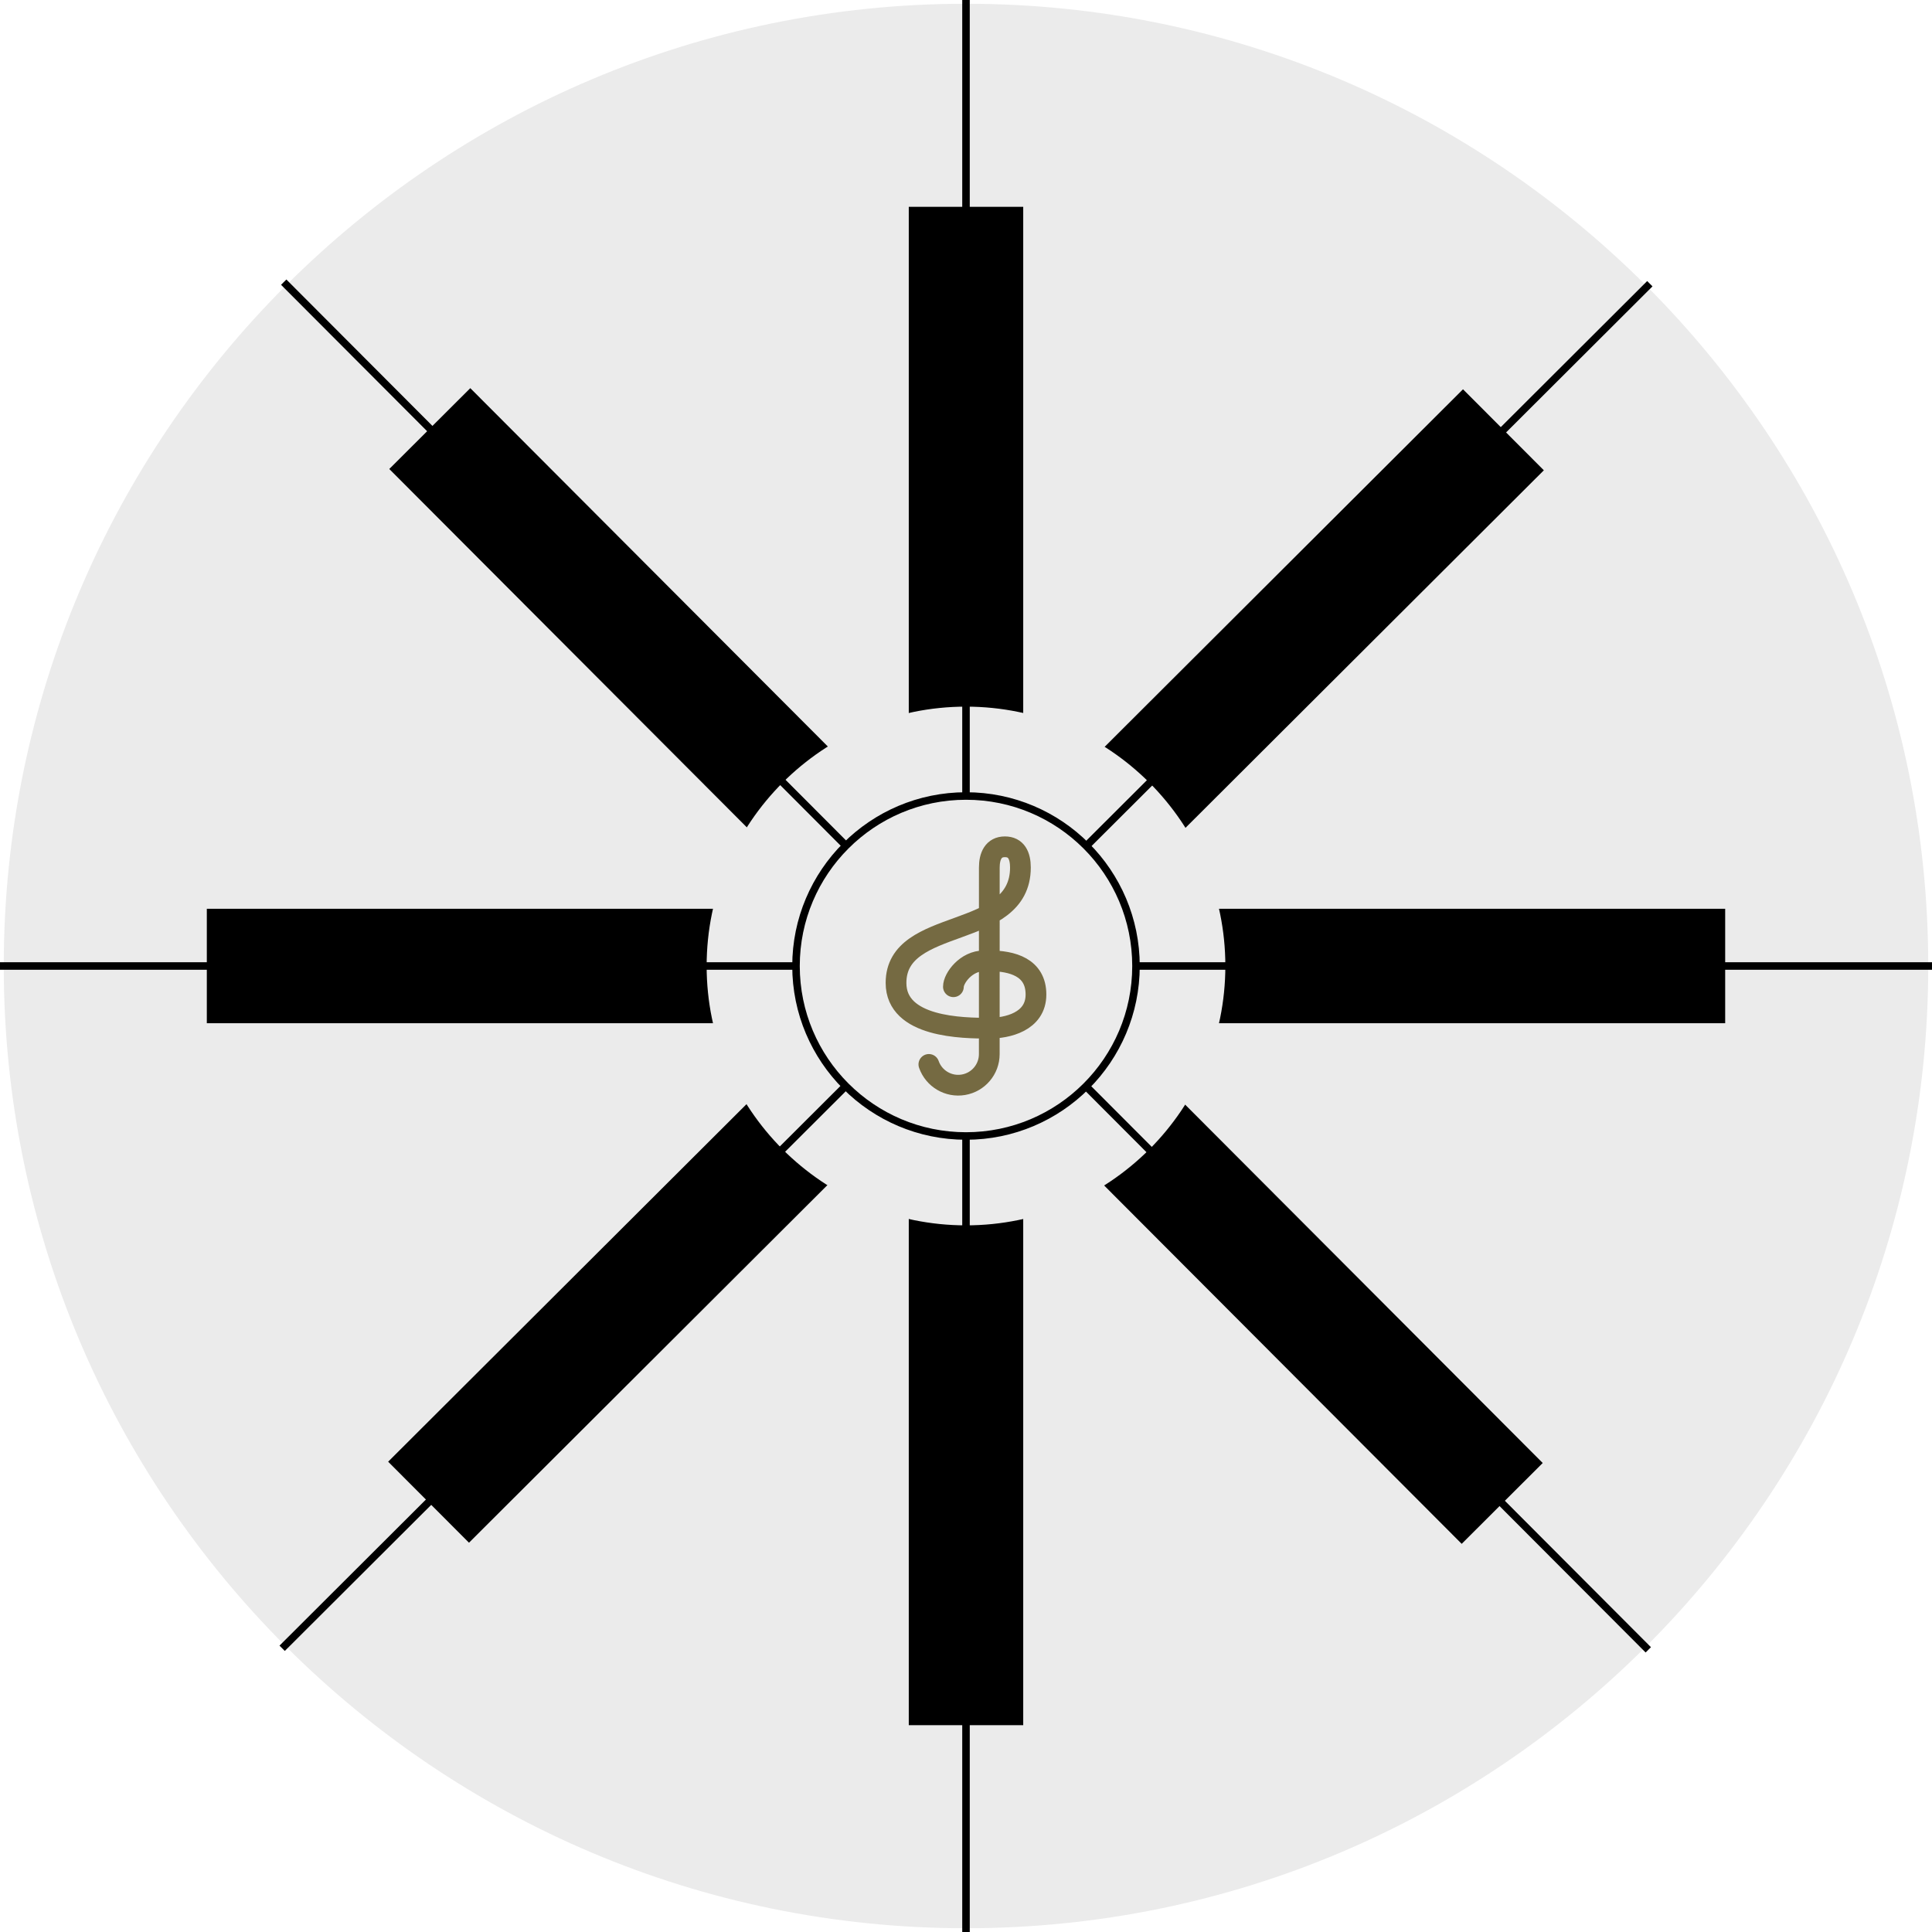
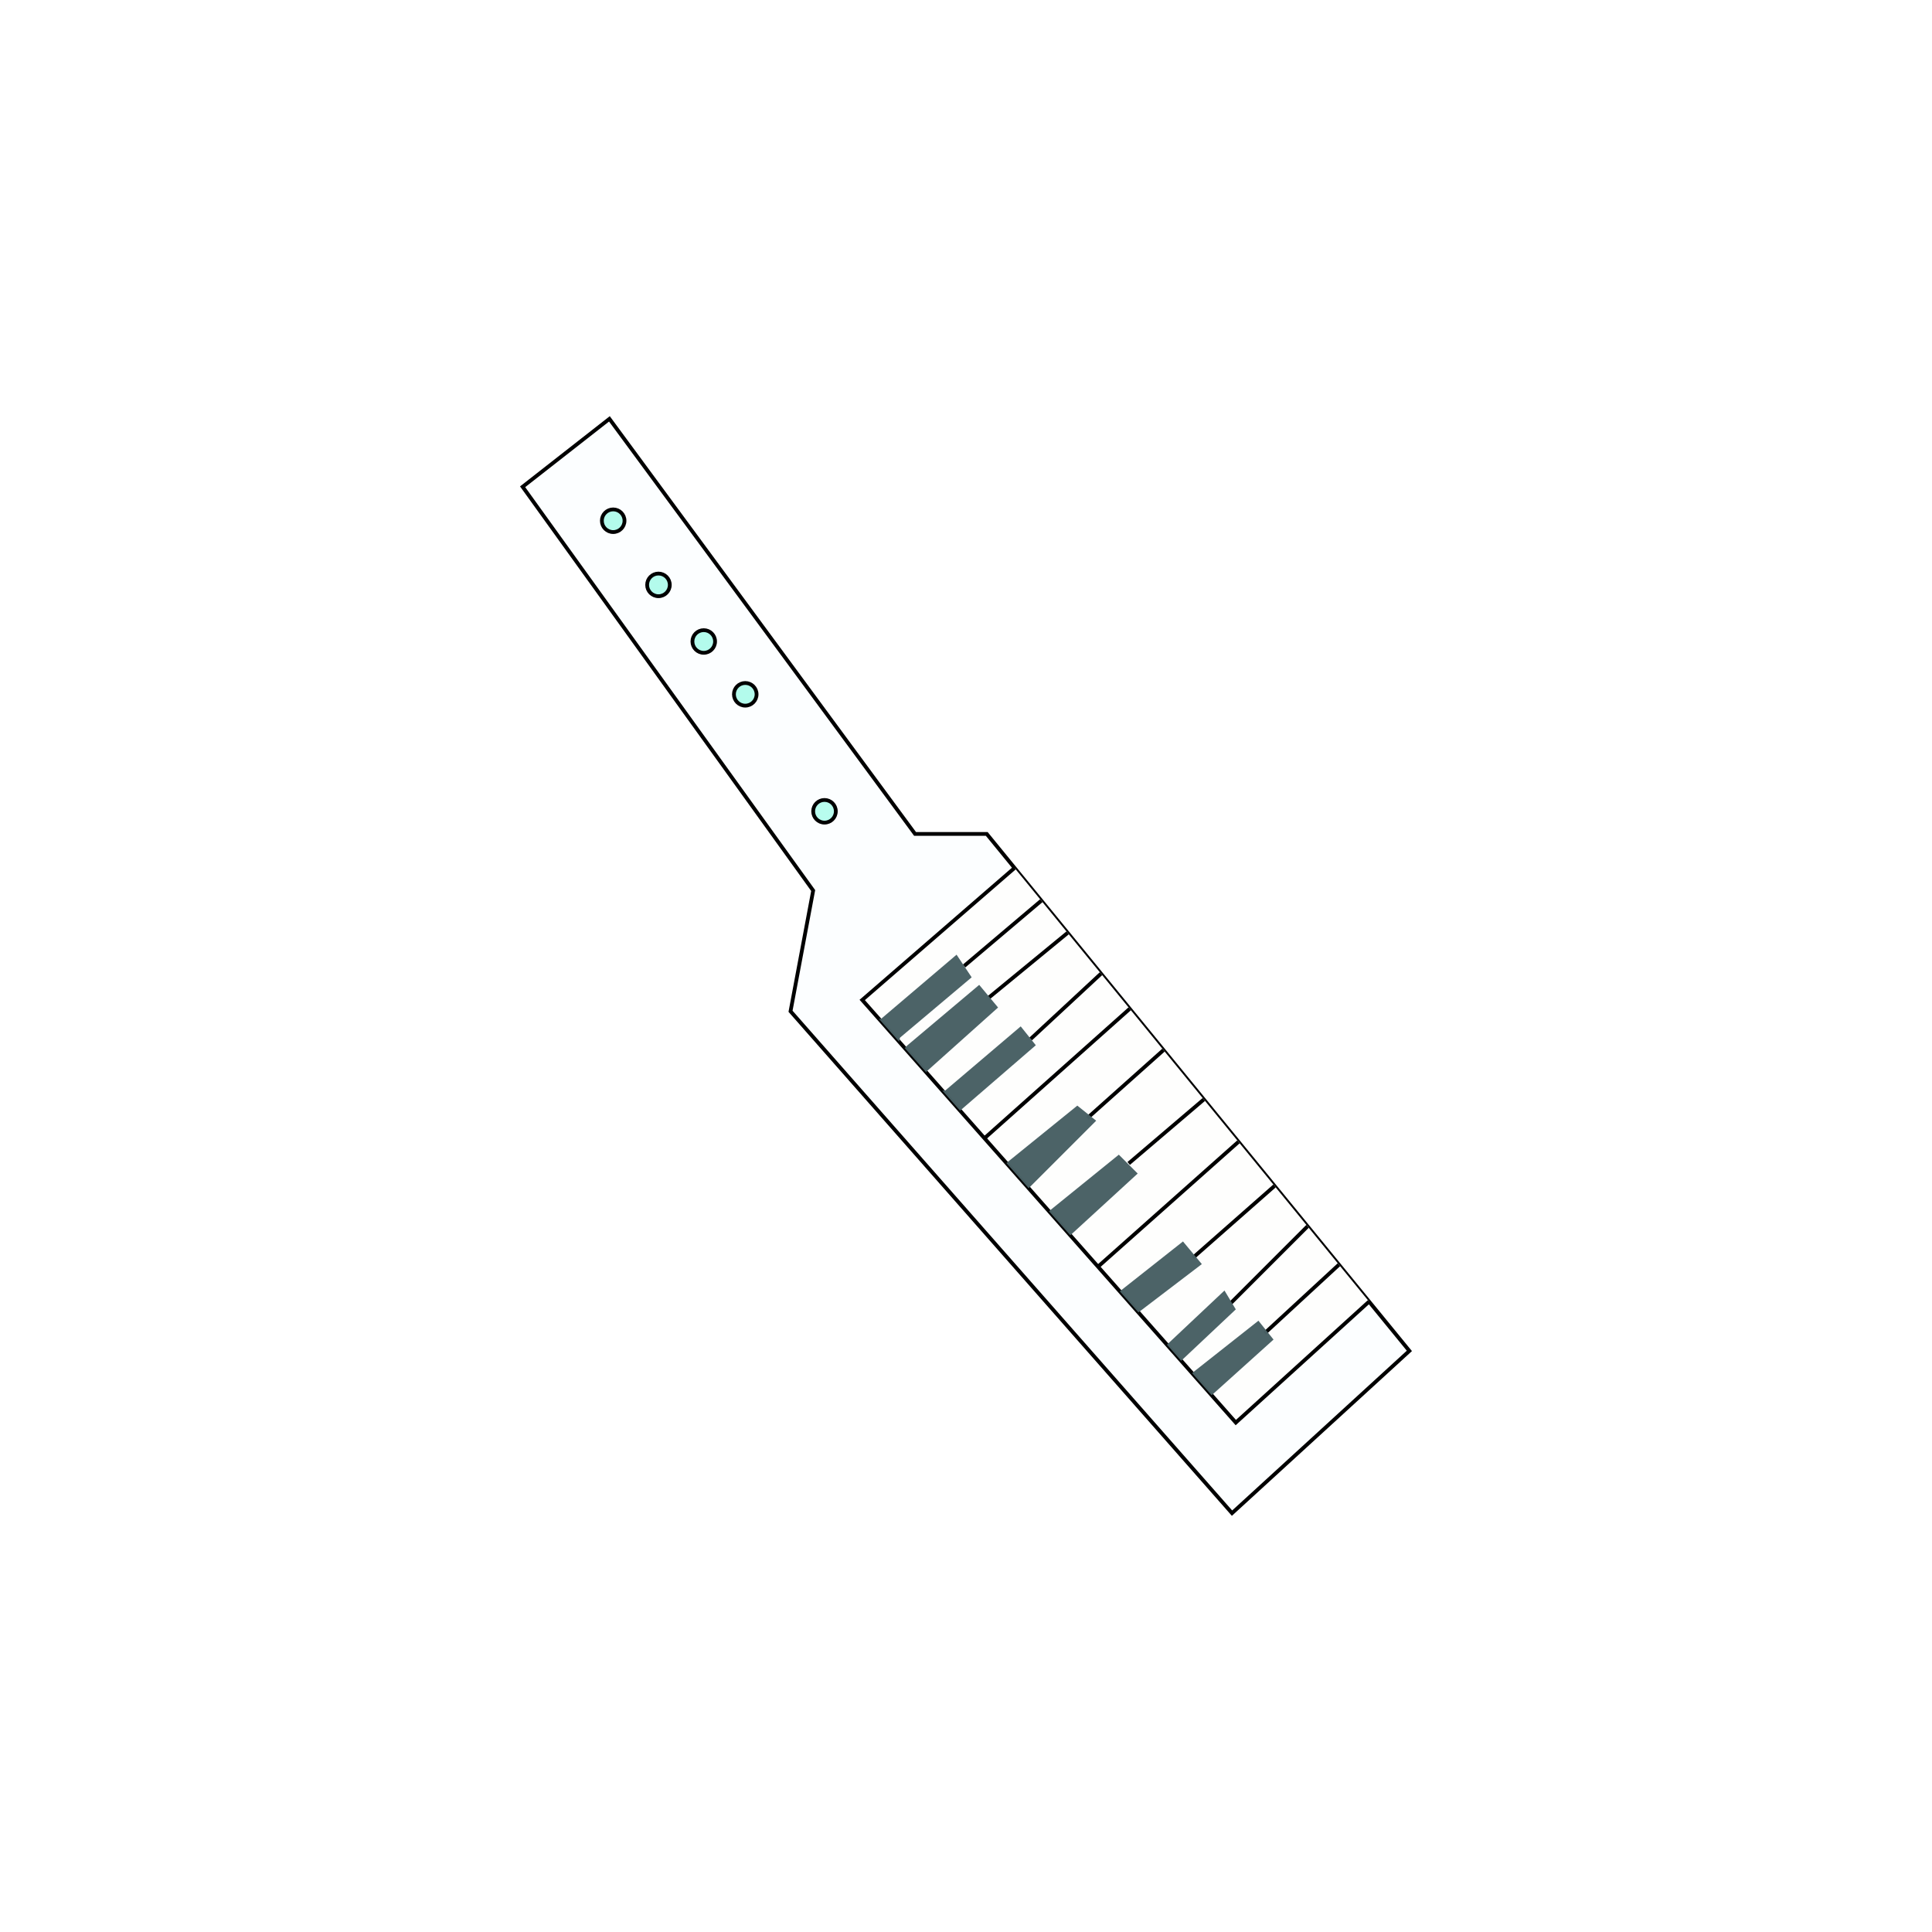
- <svg xmlns="http://www.w3.org/2000/svg" style="isolation:isolate" viewBox="-0.998 -0.998 513.997 513.997" width="513.997" height="513.997">
-   <path d=" M 0 256 C 0 114.71 114.71 0 256 0 C 397.29 0 512 114.71 512 256 C 512 397.29 397.29 512 256 512 C 114.71 512 0 397.29 0 256 Z " fill="rgb(235,235,235)" />
-   <g id="null">
+ <svg xmlns="http://www.w3.org/2000/svg" style="isolation:isolate" viewBox="0 0 512 512" width="512" height="512">
+   <path d=" M 373.5 358 L 326.5 401 L 209.5 268 L 215.5 236 L 138.5 129 L 161.5 111 L 242.5 221 L 261.5 221 L 373.5 358 Z " fill="rgb(252,254,255)" vector-effect="non-scaling-stroke" stroke-width="1" stroke="rgb(0,0,0)" stroke-linejoin="miter" stroke-linecap="square" stroke-miterlimit="3" />
+   <clipPath id="_clipPath_52D3HxzXCOwzy7m07WKYN07dgmaLw98a">
+     <path d=" M 373.5 358 L 326.5 401 L 209.5 268 L 215.5 236 L 138.5 129 L 161.5 111 L 242.5 221 L 261.5 221 L 373.5 358 Z " fill="rgb(252,254,255)" vector-effect="non-scaling-stroke" stroke-width="1" stroke="rgb(0,0,0)" stroke-linejoin="miter" stroke-linecap="square" stroke-miterlimit="3" />
+   </clipPath>
+   <g clip-path="url(#_clipPath_52D3HxzXCOwzy7m07WKYN07dgmaLw98a)">
+     <path d=" M 273.5 226 L 228.5 265 L 327.5 377 L 403.5 308 L 273.5 226 Z " fill="rgb(254,254,253)" vector-effect="non-scaling-stroke" stroke-width="1" stroke="rgb(0,0,0)" stroke-linejoin="miter" stroke-linecap="butt" stroke-miterlimit="3" />
+     <clipPath id="_clipPath_iEItegvj8JhKvyugX7F6YxbGASiEg5xG">
+       <path d=" M 273.5 226 L 228.5 265 L 327.5 377 L 403.5 308 L 273.5 226 Z " fill="rgb(254,254,253)" vector-effect="non-scaling-stroke" stroke-width="1" stroke="rgb(0,0,0)" stroke-linejoin="miter" stroke-linecap="butt" stroke-miterlimit="3" />
+     </clipPath>
+     <g clip-path="url(#_clipPath_iEItegvj8JhKvyugX7F6YxbGASiEg5xG)">
+       <line x1="262.5" y1="264" x2="290.5" y2="241" vector-effect="non-scaling-stroke" stroke-width="1" stroke="rgb(0,0,0)" stroke-linejoin="miter" stroke-linecap="square" stroke-miterlimit="3" />
+       <line x1="273.5" y1="275" x2="301.5" y2="249" vector-effect="non-scaling-stroke" stroke-width="1" stroke="rgb(0,0,0)" stroke-linejoin="miter" stroke-linecap="square" stroke-miterlimit="3" />
+       <line x1="260.5" y1="302" x2="306.5" y2="261" vector-effect="non-scaling-stroke" stroke-width="1" stroke="rgb(0,0,0)" stroke-linejoin="miter" stroke-linecap="square" stroke-miterlimit="3" />
+       <line x1="288.5" y1="296" x2="316.5" y2="271" vector-effect="non-scaling-stroke" stroke-width="1" stroke="rgb(0,0,0)" stroke-linejoin="miter" stroke-linecap="square" stroke-miterlimit="3" />
+       <line x1="299.5" y1="308" x2="326.5" y2="285" vector-effect="non-scaling-stroke" stroke-width="1" stroke="rgb(0,0,0)" stroke-linejoin="miter" stroke-linecap="square" stroke-miterlimit="3" />
+       <line x1="289.5" y1="337" x2="334.5" y2="297" vector-effect="non-scaling-stroke" stroke-width="1" stroke="rgb(0,0,0)" stroke-linejoin="miter" stroke-linecap="square" stroke-miterlimit="3" />
+       <line x1="316.5" y1="333" x2="341.5" y2="311" vector-effect="non-scaling-stroke" stroke-width="1" stroke="rgb(0,0,0)" stroke-linejoin="miter" stroke-linecap="square" stroke-miterlimit="3" />
+       <line x1="326.5" y1="345" x2="351.5" y2="320" vector-effect="non-scaling-stroke" stroke-width="1" stroke="rgb(0,0,0)" stroke-linejoin="miter" stroke-linecap="square" stroke-miterlimit="3" />
+       <line x1="335.5" y1="353" x2="361.5" y2="329" vector-effect="non-scaling-stroke" stroke-width="1" stroke="rgb(0,0,0)" stroke-linejoin="miter" stroke-linecap="square" stroke-miterlimit="3" />
+       <line x1="255.5" y1="256" x2="281.5" y2="234" vector-effect="non-scaling-stroke" stroke-width="1" stroke="rgb(0,0,0)" stroke-linejoin="miter" stroke-linecap="butt" stroke-miterlimit="3" />
+       <g opacity="0.98">
+         <path d=" M 224.5 270 L 233.5 270 L 253.5 253 L 257.5 259 L 238.5 275 L 237.5 280 L 240.5 277 L 259.5 261 L 264.5 267 L 245.5 284 L 245.5 289 L 250.5 289 L 270.5 272 L 274.5 277 L 252.5 296 L 264.5 310 L 285.5 293 L 290.5 297 L 267.5 320 L 275.5 323 L 296.5 306 L 301.5 311 L 277.5 333 L 294.5 344 L 313.5 329 L 318.5 335 L 297.5 351 L 307.5 358 L 324.5 342 L 327.5 347 L 310.5 363 L 314.5 365 L 333.5 350 L 337.5 355 L 317.5 373 L 238.5 293 L 224.5 270 Z " fill="rgb(72,96,100)" />
+       </g>
+     </g>
    <g id="null">
-       <line x1="388.202" y1="124.098" x2="123.798" y2="387.902" vector-effect="non-scaling-stroke" stroke-width="30.448" stroke="rgb(0,0,0)" stroke-linejoin="miter" stroke-linecap="square" stroke-miterlimit="3" />
-       <line x1="124.098" y1="123.798" x2="387.902" y2="388.202" vector-effect="non-scaling-stroke" stroke-width="30.448" stroke="rgb(0,0,0)" stroke-linejoin="miter" stroke-linecap="square" stroke-miterlimit="3" />
-       <line x1="69.25" y1="256" x2="442.75" y2="256" vector-effect="non-scaling-stroke" stroke-width="30.448" stroke="rgb(0,0,0)" stroke-linejoin="miter" stroke-linecap="square" stroke-miterlimit="3" />
-       <line x1="256" y1="69.25" x2="256" y2="442.75" vector-effect="non-scaling-stroke" stroke-width="30.448" stroke="rgb(0,0,0)" stroke-linejoin="miter" stroke-linecap="square" stroke-miterlimit="3" />
+       <path d=" M 159.5 138 C 159.5 136.344 160.844 135 162.5 135 C 164.156 135 165.5 136.344 165.5 138 C 165.5 139.656 164.156 141 162.5 141 C 160.844 141 159.5 139.656 159.5 138 Z " fill="rgb(179,251,236)" vector-effect="non-scaling-stroke" stroke-width="1" stroke="rgb(0,0,0)" stroke-linejoin="miter" stroke-linecap="butt" stroke-miterlimit="3" />
+       <path d=" M 171.5 155 C 171.5 153.344 172.844 152 174.5 152 C 176.156 152 177.5 153.344 177.5 155 C 177.5 156.656 176.156 158 174.5 158 C 172.844 158 171.5 156.656 171.5 155 Z " fill="rgb(179,251,236)" vector-effect="non-scaling-stroke" stroke-width="1" stroke="rgb(0,0,0)" stroke-linejoin="miter" stroke-linecap="butt" stroke-miterlimit="3" />
+       <path d=" M 183.5 170 C 183.5 168.344 184.844 167 186.5 167 C 188.156 167 189.5 168.344 189.5 170 C 189.5 171.656 188.156 173 186.5 173 C 184.844 173 183.5 171.656 183.5 170 Z " fill="rgb(179,251,236)" vector-effect="non-scaling-stroke" stroke-width="1" stroke="rgb(0,0,0)" stroke-linejoin="miter" stroke-linecap="butt" stroke-miterlimit="3" />
+       <path d=" M 194.5 184 C 194.5 182.344 195.844 181 197.5 181 C 199.156 181 200.5 182.344 200.5 184 C 200.5 185.656 199.156 187 197.5 187 C 195.844 187 194.5 185.656 194.5 184 Z " fill="rgb(179,251,236)" vector-effect="non-scaling-stroke" stroke-width="1" stroke="rgb(0,0,0)" stroke-linejoin="miter" stroke-linecap="butt" stroke-miterlimit="3" />
+       <path d=" M 215.5 215 C 215.5 213.344 216.844 212 218.5 212 C 220.156 212 221.5 213.344 221.5 215 C 221.5 216.656 220.156 218 218.5 218 C 216.844 218 215.5 216.656 215.5 215 Z " fill="rgb(184,253,238)" vector-effect="non-scaling-stroke" stroke-width="1" stroke="rgb(0,0,0)" stroke-linejoin="miter" stroke-linecap="butt" stroke-miterlimit="3" />
    </g>
  </g>
-   <path d=" M 187 256 C 187 217.918 217.918 187 256 187 C 294.082 187 325 217.918 325 256 C 325 294.082 294.082 325 256 325 C 217.918 325 187 294.082 187 256 Z " fill="rgb(235,235,235)" />
-   <g id="null">
-     <g id="null">
-       <line x1="256" y1="0" x2="256" y2="512" vector-effect="non-scaling-stroke" stroke-width="2" stroke="rgb(0,0,0)" stroke-linejoin="miter" stroke-linecap="square" stroke-miterlimit="3" />
-       <line x1="0" y1="256" x2="512" y2="256" vector-effect="non-scaling-stroke" stroke-width="2" stroke="rgb(0,0,0)" stroke-linejoin="miter" stroke-linecap="square" stroke-miterlimit="3" />
-     </g>
-     <g id="null">
-       <line x1="437.225" y1="75.187" x2="74.775" y2="436.813" vector-effect="non-scaling-stroke" stroke-width="2" stroke="rgb(0,0,0)" stroke-linejoin="miter" stroke-linecap="square" stroke-miterlimit="3" />
-       <line x1="75.187" y1="74.775" x2="436.813" y2="437.225" vector-effect="non-scaling-stroke" stroke-width="2" stroke="rgb(0,0,0)" stroke-linejoin="miter" stroke-linecap="square" stroke-miterlimit="3" />
-     </g>
-   </g>
-   <path d=" M 210.774 256 C 210.774 231.039 231.039 210.774 256 210.774 C 280.961 210.774 301.226 231.039 301.226 256 C 301.226 280.961 280.961 301.226 256 301.226 C 231.039 301.226 210.774 280.961 210.774 256 Z " fill="rgb(235,235,235)" vector-effect="non-scaling-stroke" stroke-width="2" stroke="rgb(0,0,0)" stroke-linejoin="miter" stroke-linecap="square" stroke-miterlimit="3" />
-   <path d=" M 252.65 261.516 C 252.65 259.277 255.964 254.623 260.826 254.623 M 246.121 282.182 C 247.455 285.986 251.339 288.274 255.313 287.597 C 259.287 286.92 262.195 283.476 262.194 279.444 L 262.205 229.801 C 262.205 226.755 263.296 224.285 266.342 224.285 C 269.389 224.285 270.479 226.633 270.479 229.801 C 270.479 249.291 237.384 242.643 237.384 260.503 C 237.384 272.377 255.08 272.549 262.205 272.549 C 266.84 272.549 274.616 270.911 274.616 263.586 C 274.616 256.346 268.306 254.623 262.205 254.623" fill="none" vector-effect="non-scaling-stroke" stroke-width="5.516" stroke="rgb(117,106,66)" stroke-linejoin="miter" stroke-linecap="round" stroke-miterlimit="10" />
</svg>
